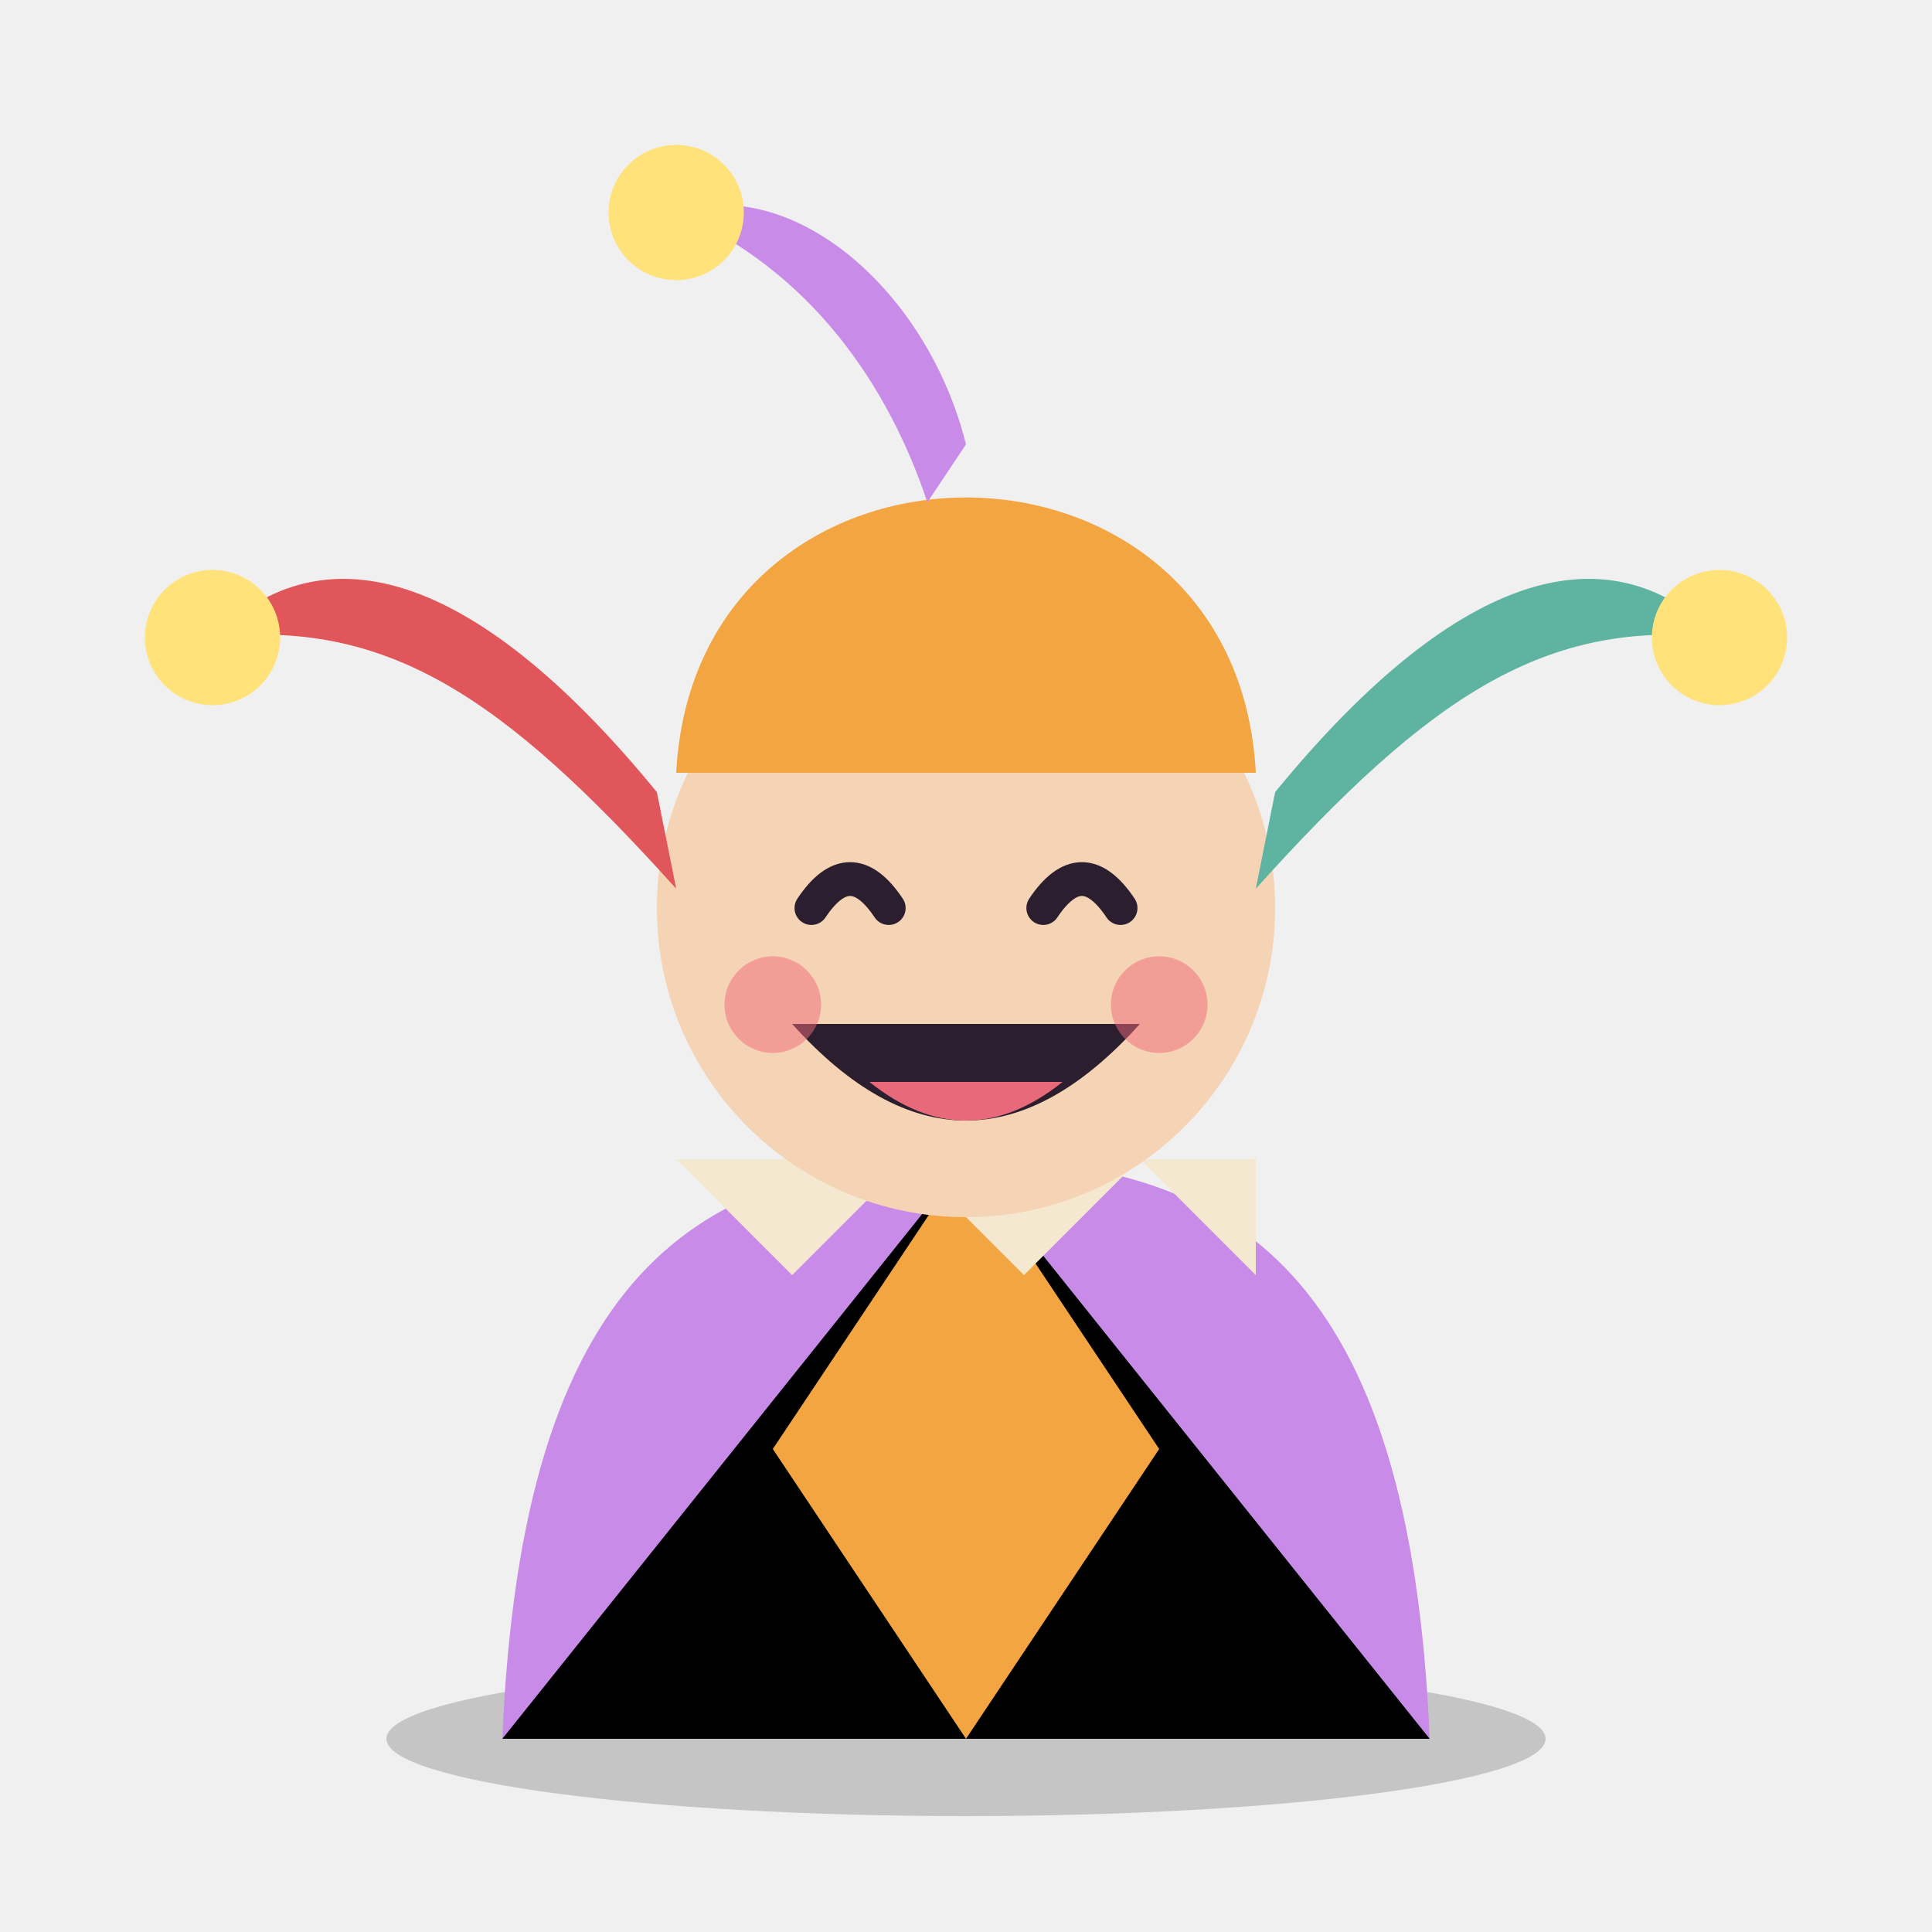
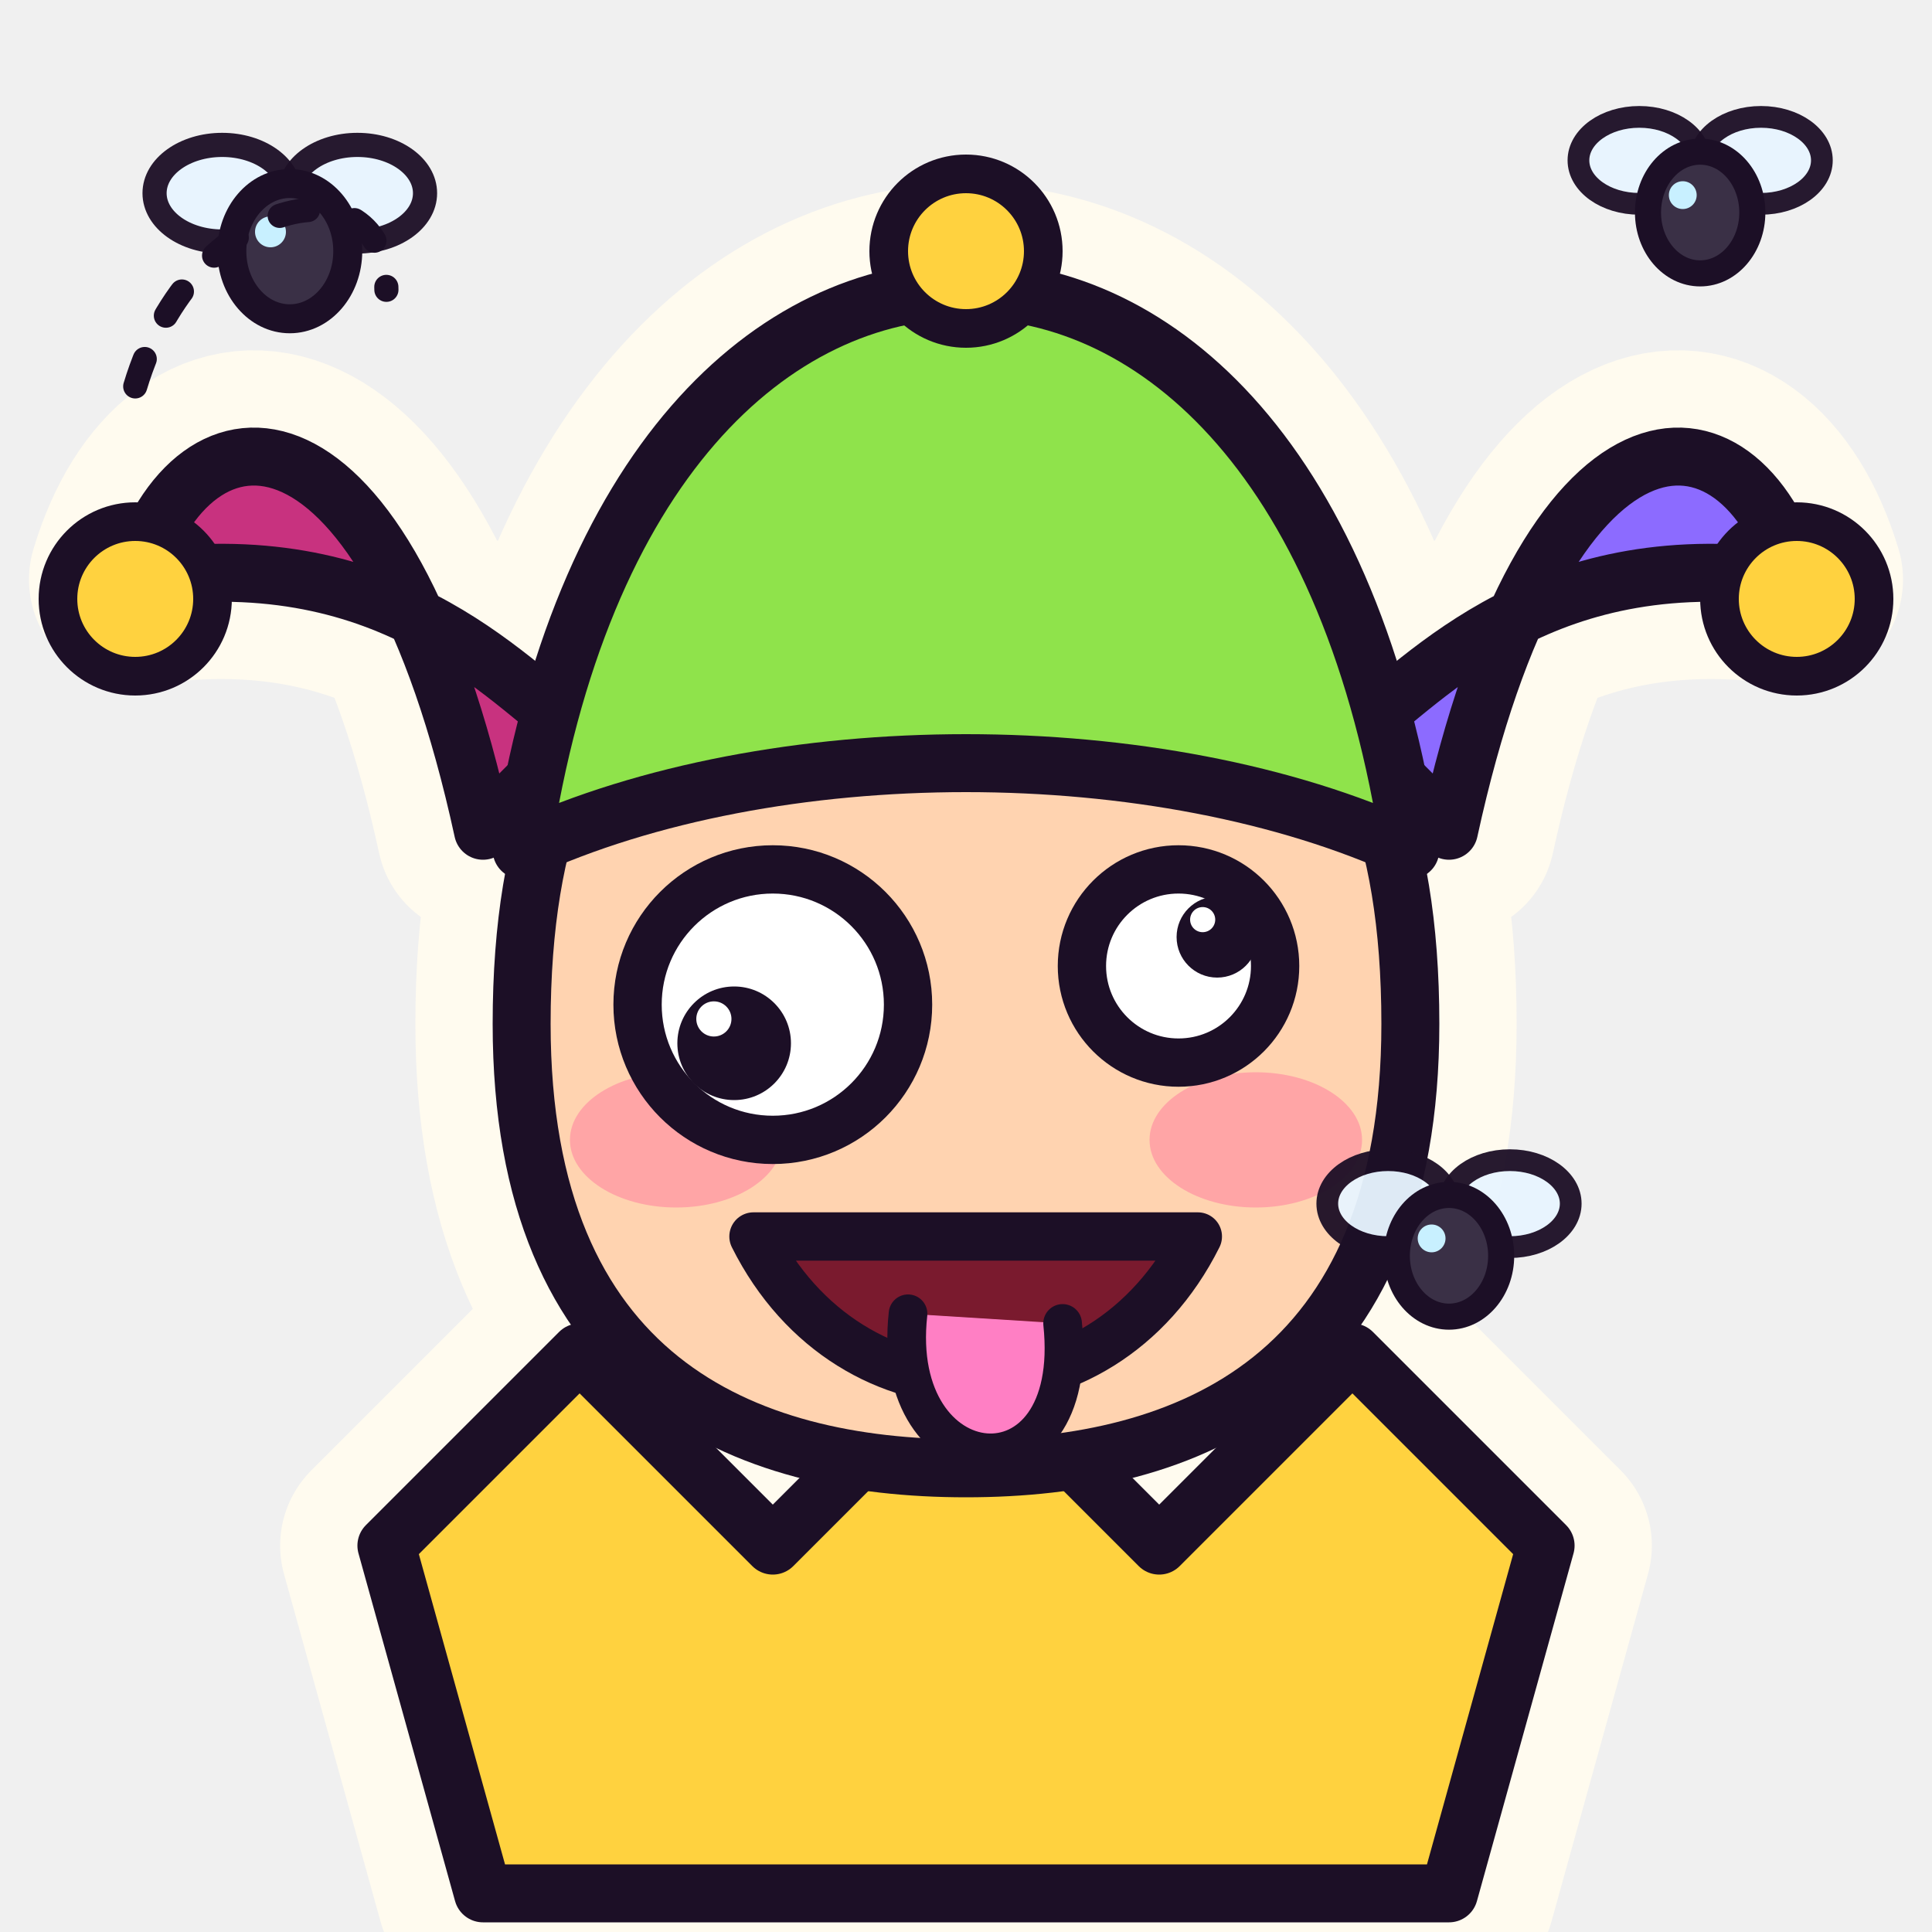
- <svg xmlns="http://www.w3.org/2000/svg" viewBox="0 0 200 200">
-   <ellipse cx="100" cy="180" rx="60" ry="8" fill="#000" opacity=".18" />
-   <path d="M52 180 C54 132 72 120 100 120 C128 120 146 132 148 180Z" fill="#C98BE8" />
-   <path d="M100 120 V180 M52 180 L100 120 L148 180" stroke="#F2A541" stroke-width="0" />
-   <path d="M100 120 L120 150 L100 180 L80 150Z" fill="#F2A541" />
-   <path d="M70 120 L82 132 L94 120 L106 132 L118 120 L130 132 L130 120Z" fill="#F4E9D0" />
-   <ellipse cx="100" cy="94" rx="32" ry="32" fill="#F5D3B5" />
-   <path d="M68 82 C50 60 34 54 22 66 C40 64 52 72 70 92Z" fill="#E0565B" />
-   <path d="M132 82 C150 60 166 54 178 66 C160 64 148 72 130 92Z" fill="#5FB3A1" />
-   <path d="M70 80 C72 42 128 42 130 80Z" fill="#F2A541" />
-   <path d="M100 46 C96 30 82 18 70 22 C84 28 92 40 96 52Z" fill="#C98BE8" />
-   <circle cx="22" cy="66" r="7" fill="#FFE27A" />
-   <circle cx="178" cy="66" r="7" fill="#FFE27A" />
-   <circle cx="70" cy="22" r="7" fill="#FFE27A" />
-   <path d="M84 94 Q88 88 92 94 M108 94 Q112 88 116 94" stroke="#2B1E2E" stroke-width="3.5" fill="none" stroke-linecap="round" />
-   <path d="M82 106 Q100 126 118 106 Z" fill="#2B1E2E" />
-   <path d="M90 112 Q100 120 110 112Z" fill="#E86A7A" />
-   <circle cx="80" cy="104" r="5" fill="#F06A7A" opacity=".5" />
-   <circle cx="120" cy="104" r="5" fill="#F06A7A" opacity=".5" />
+ <svg xmlns="http://www.w3.org/2000/svg" viewBox="0 0 200 200" stroke-linejoin="round" stroke-linecap="round">
+   <path d="M40 160 L60 140 L80 160 L100 140 L120 160 L140 140 L160 160 L150 196 L50 196Z" fill="#FFD23F" stroke="#FFFBEF" stroke-width="22" />
+   <path d="M54 106 C54 64.6 77.0 60 100 60 C123.0 60 146 64.6 146 106 C146 142.8 123.0 152 100 152 C77.0 152 54 142.8 54 106Z" fill="#FFD3B0" stroke="#FFFBEF" stroke-width="22" />
+   <path d="M50 86 C40 40 20 40 14 60 C40 56 52 70 60 76Z" fill="#C8327F" stroke="#FFFBEF" stroke-width="22" />
+   <path d="M150 86 C160 40 180 40 186 60 C160 56 148 70 140 76Z" fill="#8C6BFF" stroke="#FFFBEF" stroke-width="22" />
+   <path d="M54 88 C60 48 80 30 100 30 C120 30 140 48 146 88 C120 76 80 76 54 88Z" fill="#8FE34B" stroke="#FFFBEF" stroke-width="22" />
+   <path d="M40 160 L60 140 L80 160 L100 140 L120 160 L140 140 L160 160 L150 196 L50 196Z" fill="#FFD23F" stroke="#1C0F26" stroke-width="6" />
+   <path d="M54 106 C54 64.6 77.0 60 100 60 C123.0 60 146 64.6 146 106 C146 142.8 123.0 152 100 152 C77.0 152 54 142.8 54 106Z" fill="#FFD3B0" stroke="#1C0F26" stroke-width="6" />
+   <ellipse cx="70" cy="118" rx="11" ry="7" fill="#FF7F9F" opacity=".55" />
+   <ellipse cx="130" cy="118" rx="11" ry="7" fill="#FF7F9F" opacity=".55" />
+   <circle cx="80" cy="104" r="14" fill="#fff" stroke="#1C0F26" stroke-width="5" />
+   <circle cx="76" cy="108" r="5.88" fill="#1C0F26" />
+   <circle cx="73.9" cy="105.48" r="1.82" fill="#fff" />
+   <circle cx="122" cy="100" r="10" fill="#fff" stroke="#1C0F26" stroke-width="5" />
+   <circle cx="126" cy="97" r="4.2" fill="#1C0F26" />
+   <circle cx="124.5" cy="95.2" r="1.3" fill="#fff" />
+   <path d="M78 128 C88 148 114 148 124 128Z" fill="#7A1A2E" stroke="#1C0F26" stroke-width="5" />
+   <path d="M94 136 C92 154 112 156 110 137" fill="#FF7FC4" stroke="#1C0F26" stroke-width="4" />
+   <path d="M50 86 C40 40 20 40 14 60 C40 56 52 70 60 76Z" fill="#C8327F" stroke="#1C0F26" stroke-width="6" />
+   <path d="M150 86 C160 40 180 40 186 60 C160 56 148 70 140 76Z" fill="#8C6BFF" stroke="#1C0F26" stroke-width="6" />
+   <path d="M54 88 C60 48 80 30 100 30 C120 30 140 48 146 88 C120 76 80 76 54 88Z" fill="#8FE34B" stroke="#1C0F26" stroke-width="6" />
+   <circle cx="14" cy="62" r="8" fill="#FFD23F" stroke="#1C0F26" stroke-width="4" />
+   <circle cx="186" cy="62" r="8" fill="#FFD23F" stroke="#1C0F26" stroke-width="4" />
+   <circle cx="100" cy="26" r="8" fill="#FFD23F" stroke="#1C0F26" stroke-width="4" />
+   <g transform="translate(30 26) scale(1.0)">
+     <ellipse cx="-7" cy="-6" rx="7" ry="5" fill="#E8F4FF" stroke="#1C0F26" stroke-width="2.5" opacity=".95" />
+     <ellipse cx="7" cy="-6" rx="7" ry="5" fill="#E8F4FF" stroke="#1C0F26" stroke-width="2.5" opacity=".95" />
+     <ellipse cx="0" cy="0" rx="6" ry="7" fill="#3A3046" stroke="#1C0F26" stroke-width="3" />
+     <circle cx="-2" cy="-2" r="1.6" fill="#C8F0FF" />
+   </g>
+   <g transform="translate(176 22) scale(0.9)">
+     <ellipse cx="-7" cy="-6" rx="7" ry="5" fill="#E8F4FF" stroke="#1C0F26" stroke-width="2.5" opacity=".95" />
+     <ellipse cx="7" cy="-6" rx="7" ry="5" fill="#E8F4FF" stroke="#1C0F26" stroke-width="2.5" opacity=".95" />
+     <ellipse cx="0" cy="0" rx="6" ry="7" fill="#3A3046" stroke="#1C0F26" stroke-width="3" />
+     <circle cx="-2" cy="-2" r="1.6" fill="#C8F0FF" />
+   </g>
+   <g transform="translate(150 130) scale(0.9)">
+     <ellipse cx="-7" cy="-6" rx="7" ry="5" fill="#E8F4FF" stroke="#1C0F26" stroke-width="2.5" opacity=".95" />
+     <ellipse cx="7" cy="-6" rx="7" ry="5" fill="#E8F4FF" stroke="#1C0F26" stroke-width="2.5" opacity=".95" />
+     <ellipse cx="0" cy="0" rx="6" ry="7" fill="#3A3046" stroke="#1C0F26" stroke-width="3" />
+     <circle cx="-2" cy="-2" r="1.6" fill="#C8F0FF" />
+   </g>
+   <path d="M14 40 C20 20 40 16 40 30" fill="none" stroke="#1C0F26" stroke-width="2.5" stroke-dasharray="3 5" />
</svg>
